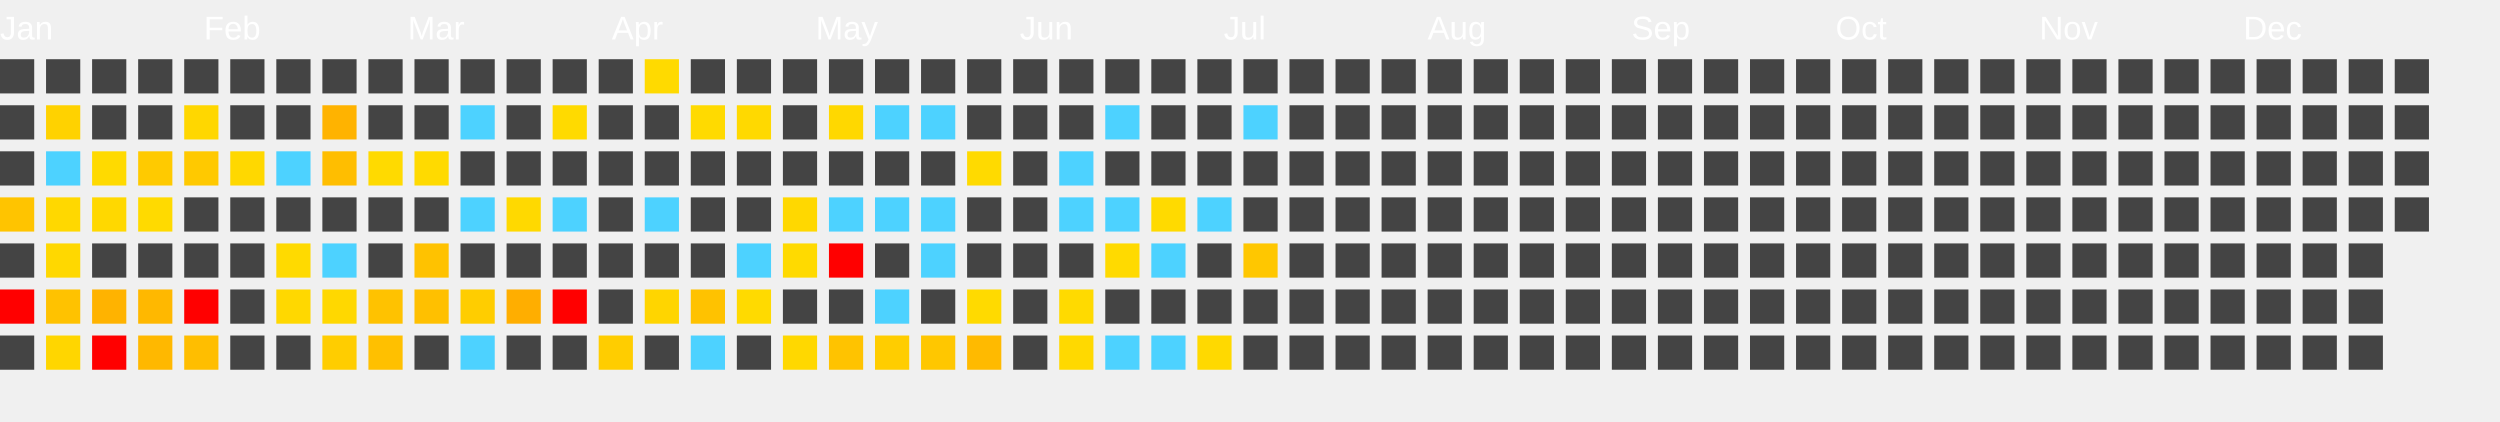
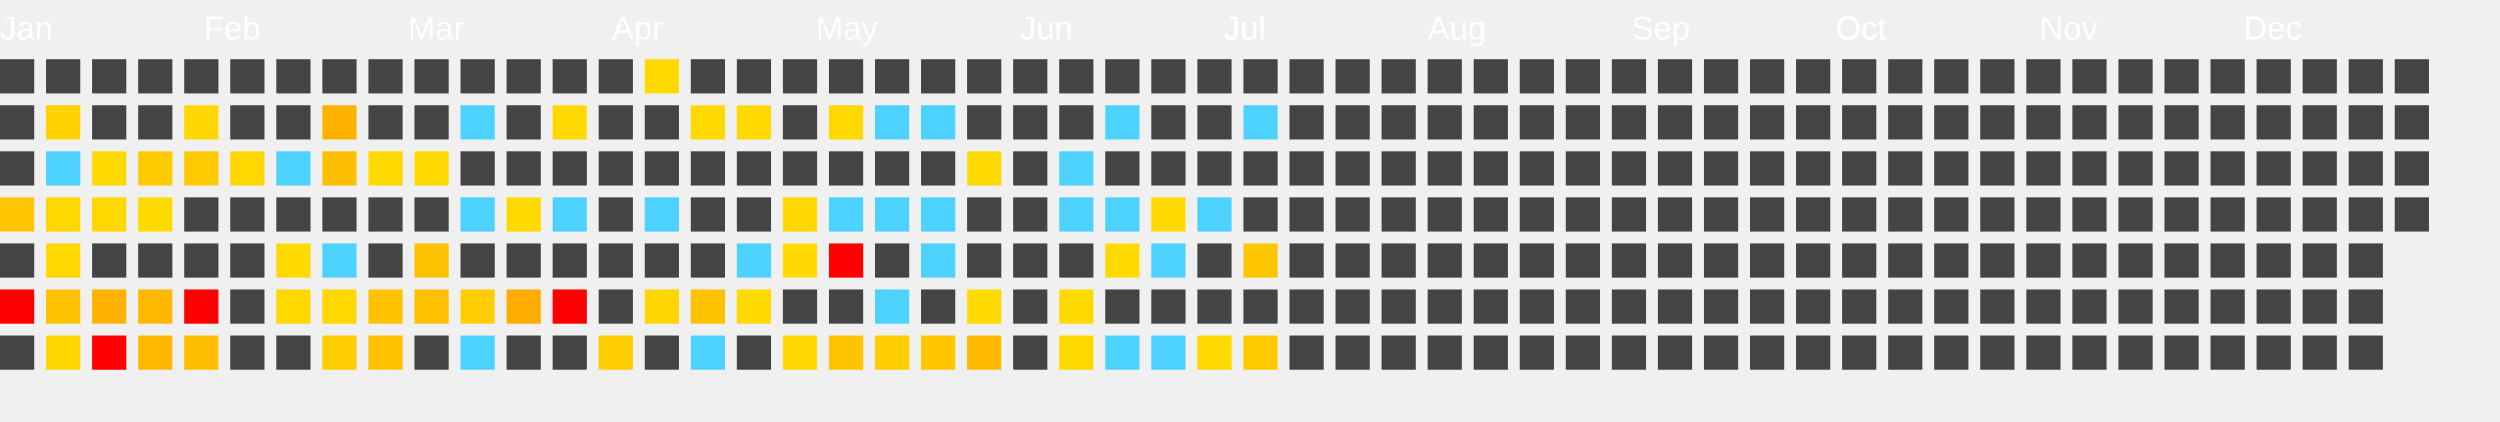
<svg xmlns="http://www.w3.org/2000/svg" baseProfile="full" height="32mm" version="1.1" viewBox="0,0,190,32" width="190mm">
  <defs />
  <rect fill="none" height="32" width="190" x="0" y="0" />
  <text fill="#FFFFFF" style="font-size:2.5px; font-family:Arial" x="0.0" y="3.0">Jan</text>
  <text fill="#FFFFFF" style="font-size:2.5px; font-family:Arial" x="15.5" y="3.0">Feb</text>
  <text fill="#FFFFFF" style="font-size:2.5px; font-family:Arial" x="31.0" y="3.0">Mar</text>
  <text fill="#FFFFFF" style="font-size:2.5px; font-family:Arial" x="46.5" y="3.0">Apr</text>
  <text fill="#FFFFFF" style="font-size:2.5px; font-family:Arial" x="62.0" y="3.0">May</text>
  <text fill="#FFFFFF" style="font-size:2.5px; font-family:Arial" x="77.5" y="3.0">Jun</text>
  <text fill="#FFFFFF" style="font-size:2.5px; font-family:Arial" x="93.0" y="3.0">Jul</text>
  <text fill="#FFFFFF" style="font-size:2.5px; font-family:Arial" x="108.5" y="3.0">Aug</text>
  <text fill="#FFFFFF" style="font-size:2.5px; font-family:Arial" x="124.0" y="3.0">Sep</text>
  <text fill="#FFFFFF" style="font-size:2.5px; font-family:Arial" x="139.5" y="3.0">Oct</text>
  <text fill="#FFFFFF" style="font-size:2.5px; font-family:Arial" x="155.0" y="3.0">Nov</text>
  <text fill="#FFFFFF" style="font-size:2.5px; font-family:Arial" x="170.5" y="3.0">Dec</text>
  <rect fill="#444444" height="2.6" width="2.6" x="0.0" y="4.5" />
  <rect fill="#444444" height="2.6" width="2.6" x="0.0" y="8.0" />
  <rect fill="#444444" height="2.6" width="2.6" x="0.0" y="11.5" />
  <rect fill="#ffc400" height="2.6" width="2.6" x="0.0" y="15.0" />
  <rect fill="#444444" height="2.6" width="2.6" x="0.0" y="18.5" />
  <rect fill="red" height="2.6" width="2.6" x="0.0" y="22.0" />
  <rect fill="#444444" height="2.6" width="2.6" x="0.0" y="25.5" />
  <rect fill="#444444" height="2.6" width="2.6" x="3.5" y="4.5" />
  <rect fill="#ffd200" height="2.6" width="2.6" x="3.5" y="8.0" />
  <rect fill="#4dd2ff" height="2.6" width="2.6" x="3.5" y="11.5" />
  <rect fill="#ffd800" height="2.6" width="2.6" x="3.5" y="15.0" />
  <rect fill="#ffd800" height="2.6" width="2.6" x="3.5" y="18.5" />
  <rect fill="#ffc200" height="2.6" width="2.6" x="3.5" y="22.0" />
  <rect fill="#ffd600" height="2.6" width="2.6" x="3.5" y="25.5" />
  <rect fill="#444444" height="2.6" width="2.6" x="7.0" y="4.5" />
  <rect fill="#444444" height="2.6" width="2.6" x="7.0" y="8.0" />
  <rect fill="#ffda00" height="2.6" width="2.6" x="7.0" y="11.5" />
  <rect fill="#ffd800" height="2.6" width="2.6" x="7.0" y="15.0" />
  <rect fill="#444444" height="2.6" width="2.6" x="7.0" y="18.5" />
  <rect fill="#ffb300" height="2.6" width="2.6" x="7.0" y="22.0" />
  <rect fill="red" height="2.6" width="2.6" x="7.0" y="25.5" />
  <rect fill="#444444" height="2.6" width="2.6" x="10.5" y="4.5" />
  <rect fill="#444444" height="2.6" width="2.6" x="10.5" y="8.0" />
  <rect fill="#ffca00" height="2.6" width="2.6" x="10.5" y="11.5" />
  <rect fill="#ffda00" height="2.6" width="2.6" x="10.5" y="15.0" />
  <rect fill="#444444" height="2.6" width="2.6" x="10.5" y="18.5" />
  <rect fill="#ffb800" height="2.6" width="2.6" x="10.5" y="22.0" />
  <rect fill="#ffb800" height="2.6" width="2.6" x="10.5" y="25.5" />
  <rect fill="#444444" height="2.6" width="2.6" x="14.0" y="4.5" />
  <rect fill="#ffd700" height="2.6" width="2.6" x="14.0" y="8.0" />
  <rect fill="#ffc900" height="2.6" width="2.6" x="14.0" y="11.5" />
  <rect fill="#444444" height="2.6" width="2.6" x="14.0" y="15.0" />
  <rect fill="#444444" height="2.6" width="2.6" x="14.0" y="18.5" />
  <rect fill="red" height="2.6" width="2.6" x="14.0" y="22.0" />
  <rect fill="#ffbe00" height="2.6" width="2.6" x="14.0" y="25.5" />
  <rect fill="#444444" height="2.6" width="2.6" x="17.5" y="4.5" />
  <rect fill="#444444" height="2.6" width="2.6" x="17.5" y="8.0" />
  <rect fill="#ffd800" height="2.6" width="2.6" x="17.5" y="11.5" />
  <rect fill="#444444" height="2.6" width="2.6" x="17.5" y="15.0" />
  <rect fill="#444444" height="2.6" width="2.6" x="17.5" y="18.5" />
  <rect fill="#444444" height="2.6" width="2.6" x="17.5" y="22.0" />
  <rect fill="#444444" height="2.6" width="2.6" x="17.5" y="25.5" />
  <rect fill="#444444" height="2.6" width="2.6" x="21.0" y="4.5" />
  <rect fill="#444444" height="2.6" width="2.6" x="21.0" y="8.0" />
  <rect fill="#4dd2ff" height="2.6" width="2.6" x="21.0" y="11.5" />
  <rect fill="#444444" height="2.6" width="2.6" x="21.0" y="15.0" />
  <rect fill="#ffda00" height="2.6" width="2.6" x="21.0" y="18.5" />
  <rect fill="#ffd800" height="2.6" width="2.6" x="21.0" y="22.0" />
  <rect fill="#444444" height="2.6" width="2.6" x="21.0" y="25.5" />
  <rect fill="#444444" height="2.6" width="2.6" x="24.5" y="4.5" />
  <rect fill="#ffb300" height="2.6" width="2.6" x="24.5" y="8.0" />
  <rect fill="#ffbe00" height="2.6" width="2.6" x="24.5" y="11.5" />
  <rect fill="#444444" height="2.6" width="2.6" x="24.5" y="15.0" />
  <rect fill="#4dd2ff" height="2.6" width="2.6" x="24.5" y="18.5" />
  <rect fill="#ffd800" height="2.6" width="2.6" x="24.5" y="22.0" />
  <rect fill="#ffcd00" height="2.6" width="2.6" x="24.5" y="25.5" />
  <rect fill="#444444" height="2.6" width="2.6" x="28.0" y="4.5" />
  <rect fill="#444444" height="2.6" width="2.6" x="28.0" y="8.0" />
  <rect fill="#ffda00" height="2.6" width="2.6" x="28.0" y="11.5" />
  <rect fill="#444444" height="2.6" width="2.6" x="28.0" y="15.0" />
  <rect fill="#444444" height="2.6" width="2.6" x="28.0" y="18.5" />
  <rect fill="#ffc200" height="2.6" width="2.6" x="28.0" y="22.0" />
  <rect fill="#ffc000" height="2.6" width="2.6" x="28.0" y="25.5" />
  <rect fill="#444444" height="2.6" width="2.6" x="31.5" y="4.5" />
  <rect fill="#444444" height="2.6" width="2.6" x="31.5" y="8.0" />
  <rect fill="#ffda00" height="2.6" width="2.6" x="31.5" y="11.5" />
  <rect fill="#444444" height="2.6" width="2.6" x="31.5" y="15.0" />
  <rect fill="#ffc200" height="2.6" width="2.6" x="31.5" y="18.5" />
  <rect fill="#ffc000" height="2.6" width="2.6" x="31.5" y="22.0" />
  <rect fill="#444444" height="2.6" width="2.6" x="31.5" y="25.5" />
  <rect fill="#444444" height="2.6" width="2.6" x="35.0" y="4.5" />
  <rect fill="#4dd2ff" height="2.6" width="2.6" x="35.0" y="8.0" />
  <rect fill="#444444" height="2.6" width="2.6" x="35.0" y="11.5" />
  <rect fill="#4dd2ff" height="2.6" width="2.6" x="35.0" y="15.0" />
  <rect fill="#444444" height="2.6" width="2.6" x="35.0" y="18.5" />
  <rect fill="#ffcd00" height="2.6" width="2.6" x="35.0" y="22.0" />
  <rect fill="#4dd2ff" height="2.6" width="2.6" x="35.0" y="25.5" />
  <rect fill="#444444" height="2.6" width="2.6" x="38.5" y="4.5" />
  <rect fill="#444444" height="2.6" width="2.6" x="38.5" y="8.0" />
  <rect fill="#444444" height="2.6" width="2.6" x="38.5" y="11.5" />
  <rect fill="#ffd900" height="2.6" width="2.6" x="38.5" y="15.0" />
  <rect fill="#444444" height="2.6" width="2.6" x="38.5" y="18.5" />
  <rect fill="#ffae00" height="2.6" width="2.6" x="38.5" y="22.0" />
  <rect fill="#444444" height="2.6" width="2.6" x="38.5" y="25.5" />
  <rect fill="#444444" height="2.6" width="2.6" x="42.0" y="4.5" />
  <rect fill="#ffda00" height="2.6" width="2.6" x="42.0" y="8.0" />
  <rect fill="#444444" height="2.6" width="2.6" x="42.0" y="11.5" />
  <rect fill="#4dd2ff" height="2.6" width="2.6" x="42.0" y="15.0" />
  <rect fill="#444444" height="2.6" width="2.6" x="42.0" y="18.5" />
  <rect fill="red" height="2.6" width="2.6" x="42.0" y="22.0" />
  <rect fill="#444444" height="2.6" width="2.6" x="42.0" y="25.5" />
  <rect fill="#444444" height="2.6" width="2.6" x="45.5" y="4.5" />
  <rect fill="#444444" height="2.6" width="2.6" x="45.5" y="8.0" />
  <rect fill="#444444" height="2.6" width="2.6" x="45.5" y="11.5" />
  <rect fill="#444444" height="2.6" width="2.6" x="45.5" y="15.0" />
  <rect fill="#444444" height="2.6" width="2.6" x="45.5" y="18.5" />
  <rect fill="#444444" height="2.6" width="2.6" x="45.5" y="22.0" />
  <rect fill="#ffcd00" height="2.6" width="2.6" x="45.5" y="25.5" />
  <rect fill="#ffda00" height="2.6" width="2.6" x="49.0" y="4.5" />
  <rect fill="#444444" height="2.6" width="2.6" x="49.0" y="8.0" />
  <rect fill="#444444" height="2.6" width="2.6" x="49.0" y="11.5" />
  <rect fill="#4dd2ff" height="2.6" width="2.6" x="49.0" y="15.0" />
  <rect fill="#444444" height="2.6" width="2.6" x="49.0" y="18.5" />
  <rect fill="#ffd500" height="2.6" width="2.6" x="49.0" y="22.0" />
  <rect fill="#444444" height="2.6" width="2.6" x="49.0" y="25.5" />
  <rect fill="#444444" height="2.6" width="2.6" x="52.5" y="4.5" />
  <rect fill="#ffda00" height="2.6" width="2.6" x="52.5" y="8.0" />
  <rect fill="#444444" height="2.6" width="2.6" x="52.5" y="11.5" />
  <rect fill="#444444" height="2.6" width="2.6" x="52.5" y="15.0" />
  <rect fill="#444444" height="2.6" width="2.6" x="52.5" y="18.5" />
  <rect fill="#ffc200" height="2.6" width="2.6" x="52.5" y="22.0" />
  <rect fill="#4dd2ff" height="2.6" width="2.6" x="52.5" y="25.5" />
  <rect fill="#444444" height="2.6" width="2.6" x="56.0" y="4.5" />
  <rect fill="#ffd900" height="2.6" width="2.6" x="56.0" y="8.0" />
  <rect fill="#444444" height="2.6" width="2.6" x="56.0" y="11.5" />
  <rect fill="#444444" height="2.6" width="2.6" x="56.0" y="15.0" />
  <rect fill="#4dd2ff" height="2.6" width="2.6" x="56.0" y="18.5" />
  <rect fill="#ffda00" height="2.6" width="2.6" x="56.0" y="22.0" />
  <rect fill="#444444" height="2.6" width="2.6" x="56.0" y="25.5" />
  <rect fill="#444444" height="2.6" width="2.6" x="59.5" y="4.5" />
  <rect fill="#444444" height="2.6" width="2.6" x="59.5" y="8.0" />
  <rect fill="#444444" height="2.6" width="2.6" x="59.5" y="11.5" />
  <rect fill="#ffd800" height="2.6" width="2.6" x="59.5" y="15.0" />
  <rect fill="#ffda00" height="2.6" width="2.6" x="59.5" y="18.5" />
  <rect fill="#444444" height="2.6" width="2.6" x="59.5" y="22.0" />
  <rect fill="#ffd800" height="2.6" width="2.6" x="59.5" y="25.5" />
  <rect fill="#444444" height="2.6" width="2.6" x="63.0" y="4.5" />
  <rect fill="#ffd800" height="2.6" width="2.6" x="63.0" y="8.0" />
  <rect fill="#444444" height="2.6" width="2.6" x="63.0" y="11.5" />
  <rect fill="#4dd2ff" height="2.6" width="2.6" x="63.0" y="15.0" />
  <rect fill="red" height="2.6" width="2.6" x="63.0" y="18.5" />
  <rect fill="#444444" height="2.6" width="2.6" x="63.0" y="22.0" />
  <rect fill="#ffc300" height="2.6" width="2.6" x="63.0" y="25.5" />
  <rect fill="#444444" height="2.6" width="2.6" x="66.5" y="4.5" />
  <rect fill="#4dd2ff" height="2.6" width="2.6" x="66.5" y="8.0" />
  <rect fill="#444444" height="2.6" width="2.6" x="66.5" y="11.5" />
  <rect fill="#4dd2ff" height="2.6" width="2.6" x="66.5" y="15.0" />
  <rect fill="#444444" height="2.6" width="2.6" x="66.5" y="18.5" />
  <rect fill="#4dd2ff" height="2.6" width="2.6" x="66.5" y="22.0" />
  <rect fill="#ffcd00" height="2.6" width="2.6" x="66.5" y="25.5" />
  <rect fill="#444444" height="2.6" width="2.6" x="70.0" y="4.5" />
  <rect fill="#4dd2ff" height="2.6" width="2.6" x="70.0" y="8.0" />
  <rect fill="#444444" height="2.6" width="2.6" x="70.0" y="11.5" />
  <rect fill="#4dd2ff" height="2.6" width="2.6" x="70.0" y="15.0" />
  <rect fill="#4dd2ff" height="2.6" width="2.6" x="70.0" y="18.5" />
  <rect fill="#444444" height="2.6" width="2.6" x="70.0" y="22.0" />
  <rect fill="#ffc700" height="2.6" width="2.6" x="70.0" y="25.5" />
  <rect fill="#444444" height="2.6" width="2.6" x="73.5" y="4.5" />
  <rect fill="#444444" height="2.6" width="2.6" x="73.5" y="8.0" />
  <rect fill="#ffda00" height="2.6" width="2.6" x="73.5" y="11.5" />
  <rect fill="#444444" height="2.6" width="2.6" x="73.5" y="15.0" />
  <rect fill="#444444" height="2.6" width="2.6" x="73.5" y="18.5" />
  <rect fill="#ffda00" height="2.6" width="2.6" x="73.5" y="22.0" />
  <rect fill="#ffba00" height="2.6" width="2.6" x="73.5" y="25.5" />
  <rect fill="#444444" height="2.6" width="2.6" x="77.0" y="4.5" />
  <rect fill="#444444" height="2.6" width="2.6" x="77.0" y="8.0" />
  <rect fill="#444444" height="2.6" width="2.6" x="77.0" y="11.5" />
  <rect fill="#444444" height="2.6" width="2.6" x="77.0" y="15.0" />
  <rect fill="#444444" height="2.6" width="2.6" x="77.0" y="18.5" />
  <rect fill="#444444" height="2.6" width="2.6" x="77.0" y="22.0" />
  <rect fill="#444444" height="2.6" width="2.6" x="77.0" y="25.5" />
  <rect fill="#444444" height="2.6" width="2.6" x="80.5" y="4.5" />
  <rect fill="#444444" height="2.6" width="2.6" x="80.5" y="8.0" />
  <rect fill="#4dd2ff" height="2.6" width="2.6" x="80.5" y="11.5" />
  <rect fill="#4dd2ff" height="2.6" width="2.6" x="80.5" y="15.0" />
  <rect fill="#444444" height="2.6" width="2.6" x="80.5" y="18.5" />
  <rect fill="#ffda00" height="2.6" width="2.6" x="80.5" y="22.0" />
  <rect fill="#ffd900" height="2.6" width="2.6" x="80.5" y="25.5" />
  <rect fill="#444444" height="2.6" width="2.6" x="84.0" y="4.5" />
  <rect fill="#4dd2ff" height="2.6" width="2.6" x="84.0" y="8.0" />
  <rect fill="#444444" height="2.6" width="2.6" x="84.0" y="11.5" />
  <rect fill="#4dd2ff" height="2.6" width="2.6" x="84.0" y="15.0" />
  <rect fill="#ffda00" height="2.6" width="2.6" x="84.0" y="18.5" />
  <rect fill="#444444" height="2.6" width="2.6" x="84.0" y="22.0" />
  <rect fill="#4dd2ff" height="2.6" width="2.6" x="84.0" y="25.5" />
  <rect fill="#444444" height="2.6" width="2.6" x="87.5" y="4.5" />
  <rect fill="#444444" height="2.6" width="2.6" x="87.5" y="8.0" />
  <rect fill="#444444" height="2.6" width="2.6" x="87.5" y="11.5" />
  <rect fill="#ffda00" height="2.6" width="2.6" x="87.5" y="15.0" />
  <rect fill="#4dd2ff" height="2.6" width="2.6" x="87.5" y="18.5" />
  <rect fill="#444444" height="2.6" width="2.6" x="87.5" y="22.0" />
  <rect fill="#4dd2ff" height="2.6" width="2.6" x="87.5" y="25.5" />
  <rect fill="#444444" height="2.6" width="2.6" x="91.0" y="4.5" />
  <rect fill="#444444" height="2.6" width="2.6" x="91.0" y="8.0" />
  <rect fill="#444444" height="2.6" width="2.6" x="91.0" y="11.5" />
  <rect fill="#4dd2ff" height="2.6" width="2.6" x="91.0" y="15.0" />
  <rect fill="#444444" height="2.6" width="2.6" x="91.0" y="18.5" />
  <rect fill="#444444" height="2.6" width="2.6" x="91.0" y="22.0" />
  <rect fill="#ffd900" height="2.6" width="2.6" x="91.0" y="25.5" />
  <rect fill="#444444" height="2.6" width="2.6" x="94.5" y="4.5" />
  <rect fill="#4dd2ff" height="2.6" width="2.6" x="94.5" y="8.0" />
  <rect fill="#444444" height="2.6" width="2.6" x="94.5" y="11.5" />
  <rect fill="#444444" height="2.6" width="2.6" x="94.5" y="15.0" />
  <rect fill="#ffc700" height="2.6" width="2.6" x="94.5" y="18.5" />
  <rect fill="#444444" height="2.6" width="2.6" x="94.5" y="22.0" />
-   <rect fill="#444444" height="2.6" width="2.6" x="94.5" y="25.5" />
+   <rect fill="#ffca00" height="2.6" width="2.6" x="94.5" y="25.5" />
  <rect fill="#444444" height="2.6" width="2.6" x="98.0" y="4.5" />
  <rect fill="#444444" height="2.6" width="2.6" x="98.0" y="8.0" />
  <rect fill="#444444" height="2.6" width="2.6" x="98.0" y="11.5" />
  <rect fill="#444444" height="2.6" width="2.6" x="98.0" y="15.0" />
  <rect fill="#444444" height="2.6" width="2.6" x="98.0" y="18.5" />
  <rect fill="#444444" height="2.6" width="2.6" x="98.0" y="22.0" />
  <rect fill="#444444" height="2.6" width="2.6" x="98.0" y="25.5" />
  <rect fill="#444444" height="2.6" width="2.6" x="101.5" y="4.5" />
  <rect fill="#444444" height="2.6" width="2.6" x="101.5" y="8.0" />
  <rect fill="#444444" height="2.6" width="2.6" x="101.5" y="11.5" />
  <rect fill="#444444" height="2.6" width="2.6" x="101.5" y="15.0" />
  <rect fill="#444444" height="2.6" width="2.6" x="101.5" y="18.5" />
  <rect fill="#444444" height="2.6" width="2.6" x="101.5" y="22.0" />
  <rect fill="#444444" height="2.6" width="2.6" x="101.5" y="25.5" />
  <rect fill="#444444" height="2.6" width="2.6" x="105.0" y="4.5" />
  <rect fill="#444444" height="2.6" width="2.6" x="105.0" y="8.0" />
  <rect fill="#444444" height="2.6" width="2.6" x="105.0" y="11.5" />
  <rect fill="#444444" height="2.6" width="2.6" x="105.0" y="15.0" />
  <rect fill="#444444" height="2.6" width="2.6" x="105.0" y="18.5" />
  <rect fill="#444444" height="2.6" width="2.6" x="105.0" y="22.0" />
  <rect fill="#444444" height="2.6" width="2.6" x="105.0" y="25.5" />
  <rect fill="#444444" height="2.6" width="2.6" x="108.5" y="4.5" />
  <rect fill="#444444" height="2.6" width="2.6" x="108.5" y="8.0" />
  <rect fill="#444444" height="2.6" width="2.6" x="108.5" y="11.5" />
  <rect fill="#444444" height="2.6" width="2.6" x="108.5" y="15.0" />
  <rect fill="#444444" height="2.6" width="2.6" x="108.5" y="18.5" />
  <rect fill="#444444" height="2.6" width="2.6" x="108.5" y="22.0" />
  <rect fill="#444444" height="2.6" width="2.6" x="108.5" y="25.5" />
  <rect fill="#444444" height="2.6" width="2.6" x="112.0" y="4.5" />
  <rect fill="#444444" height="2.6" width="2.6" x="112.0" y="8.0" />
  <rect fill="#444444" height="2.6" width="2.6" x="112.0" y="11.5" />
  <rect fill="#444444" height="2.6" width="2.6" x="112.0" y="15.0" />
  <rect fill="#444444" height="2.6" width="2.6" x="112.0" y="18.5" />
  <rect fill="#444444" height="2.6" width="2.6" x="112.0" y="22.0" />
  <rect fill="#444444" height="2.6" width="2.6" x="112.0" y="25.5" />
  <rect fill="#444444" height="2.6" width="2.6" x="115.5" y="4.5" />
  <rect fill="#444444" height="2.6" width="2.6" x="115.5" y="8.0" />
  <rect fill="#444444" height="2.6" width="2.6" x="115.5" y="11.5" />
  <rect fill="#444444" height="2.6" width="2.6" x="115.5" y="15.0" />
  <rect fill="#444444" height="2.6" width="2.6" x="115.5" y="18.5" />
  <rect fill="#444444" height="2.6" width="2.6" x="115.5" y="22.0" />
  <rect fill="#444444" height="2.6" width="2.6" x="115.5" y="25.5" />
  <rect fill="#444444" height="2.6" width="2.6" x="119.0" y="4.5" />
  <rect fill="#444444" height="2.6" width="2.6" x="119.0" y="8.0" />
  <rect fill="#444444" height="2.6" width="2.6" x="119.0" y="11.5" />
  <rect fill="#444444" height="2.6" width="2.6" x="119.0" y="15.0" />
  <rect fill="#444444" height="2.6" width="2.6" x="119.0" y="18.5" />
  <rect fill="#444444" height="2.6" width="2.6" x="119.0" y="22.0" />
  <rect fill="#444444" height="2.6" width="2.6" x="119.0" y="25.5" />
  <rect fill="#444444" height="2.6" width="2.6" x="122.5" y="4.5" />
  <rect fill="#444444" height="2.6" width="2.6" x="122.5" y="8.0" />
  <rect fill="#444444" height="2.6" width="2.6" x="122.5" y="11.5" />
  <rect fill="#444444" height="2.6" width="2.6" x="122.5" y="15.0" />
  <rect fill="#444444" height="2.6" width="2.6" x="122.5" y="18.5" />
  <rect fill="#444444" height="2.6" width="2.6" x="122.5" y="22.0" />
  <rect fill="#444444" height="2.6" width="2.6" x="122.5" y="25.5" />
  <rect fill="#444444" height="2.6" width="2.6" x="126.0" y="4.5" />
  <rect fill="#444444" height="2.6" width="2.6" x="126.0" y="8.0" />
  <rect fill="#444444" height="2.6" width="2.6" x="126.0" y="11.5" />
  <rect fill="#444444" height="2.6" width="2.6" x="126.0" y="15.0" />
  <rect fill="#444444" height="2.6" width="2.6" x="126.0" y="18.5" />
  <rect fill="#444444" height="2.6" width="2.6" x="126.0" y="22.0" />
  <rect fill="#444444" height="2.6" width="2.6" x="126.0" y="25.5" />
  <rect fill="#444444" height="2.6" width="2.6" x="129.5" y="4.5" />
  <rect fill="#444444" height="2.6" width="2.6" x="129.5" y="8.0" />
  <rect fill="#444444" height="2.6" width="2.6" x="129.5" y="11.5" />
  <rect fill="#444444" height="2.6" width="2.6" x="129.5" y="15.0" />
  <rect fill="#444444" height="2.6" width="2.6" x="129.5" y="18.5" />
  <rect fill="#444444" height="2.6" width="2.6" x="129.5" y="22.0" />
  <rect fill="#444444" height="2.6" width="2.6" x="129.5" y="25.5" />
  <rect fill="#444444" height="2.6" width="2.6" x="133.0" y="4.5" />
  <rect fill="#444444" height="2.6" width="2.6" x="133.0" y="8.0" />
  <rect fill="#444444" height="2.6" width="2.6" x="133.0" y="11.5" />
  <rect fill="#444444" height="2.6" width="2.6" x="133.0" y="15.0" />
  <rect fill="#444444" height="2.6" width="2.6" x="133.0" y="18.5" />
  <rect fill="#444444" height="2.6" width="2.6" x="133.0" y="22.0" />
  <rect fill="#444444" height="2.6" width="2.6" x="133.0" y="25.5" />
  <rect fill="#444444" height="2.6" width="2.6" x="136.5" y="4.5" />
  <rect fill="#444444" height="2.6" width="2.6" x="136.5" y="8.0" />
  <rect fill="#444444" height="2.6" width="2.6" x="136.5" y="11.5" />
  <rect fill="#444444" height="2.6" width="2.6" x="136.5" y="15.0" />
  <rect fill="#444444" height="2.6" width="2.6" x="136.5" y="18.5" />
  <rect fill="#444444" height="2.6" width="2.6" x="136.5" y="22.0" />
  <rect fill="#444444" height="2.6" width="2.6" x="136.5" y="25.5" />
  <rect fill="#444444" height="2.6" width="2.6" x="140.0" y="4.5" />
  <rect fill="#444444" height="2.6" width="2.6" x="140.0" y="8.0" />
  <rect fill="#444444" height="2.6" width="2.6" x="140.0" y="11.5" />
  <rect fill="#444444" height="2.6" width="2.6" x="140.0" y="15.0" />
  <rect fill="#444444" height="2.6" width="2.6" x="140.0" y="18.5" />
  <rect fill="#444444" height="2.6" width="2.6" x="140.0" y="22.0" />
  <rect fill="#444444" height="2.6" width="2.6" x="140.0" y="25.5" />
  <rect fill="#444444" height="2.6" width="2.6" x="143.5" y="4.5" />
  <rect fill="#444444" height="2.6" width="2.6" x="143.5" y="8.0" />
  <rect fill="#444444" height="2.6" width="2.6" x="143.5" y="11.5" />
  <rect fill="#444444" height="2.6" width="2.6" x="143.5" y="15.0" />
  <rect fill="#444444" height="2.6" width="2.6" x="143.5" y="18.5" />
  <rect fill="#444444" height="2.6" width="2.6" x="143.5" y="22.0" />
  <rect fill="#444444" height="2.6" width="2.6" x="143.5" y="25.5" />
  <rect fill="#444444" height="2.6" width="2.6" x="147.0" y="4.5" />
  <rect fill="#444444" height="2.6" width="2.6" x="147.0" y="8.0" />
  <rect fill="#444444" height="2.6" width="2.6" x="147.0" y="11.5" />
  <rect fill="#444444" height="2.6" width="2.6" x="147.0" y="15.0" />
  <rect fill="#444444" height="2.6" width="2.6" x="147.0" y="18.5" />
  <rect fill="#444444" height="2.6" width="2.6" x="147.0" y="22.0" />
  <rect fill="#444444" height="2.6" width="2.6" x="147.0" y="25.5" />
  <rect fill="#444444" height="2.6" width="2.6" x="150.5" y="4.5" />
  <rect fill="#444444" height="2.6" width="2.6" x="150.5" y="8.0" />
  <rect fill="#444444" height="2.6" width="2.6" x="150.5" y="11.5" />
  <rect fill="#444444" height="2.6" width="2.6" x="150.5" y="15.0" />
  <rect fill="#444444" height="2.6" width="2.6" x="150.5" y="18.5" />
  <rect fill="#444444" height="2.6" width="2.6" x="150.5" y="22.0" />
  <rect fill="#444444" height="2.6" width="2.6" x="150.5" y="25.5" />
  <rect fill="#444444" height="2.6" width="2.6" x="154.0" y="4.5" />
  <rect fill="#444444" height="2.6" width="2.6" x="154.0" y="8.0" />
  <rect fill="#444444" height="2.6" width="2.6" x="154.0" y="11.5" />
  <rect fill="#444444" height="2.6" width="2.6" x="154.0" y="15.0" />
  <rect fill="#444444" height="2.6" width="2.6" x="154.0" y="18.5" />
  <rect fill="#444444" height="2.6" width="2.6" x="154.0" y="22.0" />
  <rect fill="#444444" height="2.6" width="2.6" x="154.0" y="25.5" />
  <rect fill="#444444" height="2.6" width="2.6" x="157.5" y="4.5" />
  <rect fill="#444444" height="2.6" width="2.6" x="157.5" y="8.0" />
  <rect fill="#444444" height="2.6" width="2.6" x="157.5" y="11.5" />
  <rect fill="#444444" height="2.6" width="2.6" x="157.5" y="15.0" />
  <rect fill="#444444" height="2.6" width="2.6" x="157.5" y="18.5" />
  <rect fill="#444444" height="2.6" width="2.6" x="157.5" y="22.0" />
  <rect fill="#444444" height="2.6" width="2.6" x="157.5" y="25.5" />
  <rect fill="#444444" height="2.6" width="2.6" x="161.0" y="4.5" />
  <rect fill="#444444" height="2.6" width="2.6" x="161.0" y="8.0" />
  <rect fill="#444444" height="2.6" width="2.6" x="161.0" y="11.5" />
  <rect fill="#444444" height="2.6" width="2.6" x="161.0" y="15.0" />
  <rect fill="#444444" height="2.6" width="2.6" x="161.0" y="18.5" />
  <rect fill="#444444" height="2.6" width="2.6" x="161.0" y="22.0" />
  <rect fill="#444444" height="2.6" width="2.6" x="161.0" y="25.5" />
  <rect fill="#444444" height="2.6" width="2.6" x="164.5" y="4.5" />
  <rect fill="#444444" height="2.6" width="2.6" x="164.5" y="8.0" />
  <rect fill="#444444" height="2.6" width="2.6" x="164.5" y="11.5" />
  <rect fill="#444444" height="2.6" width="2.6" x="164.5" y="15.0" />
  <rect fill="#444444" height="2.6" width="2.6" x="164.5" y="18.5" />
  <rect fill="#444444" height="2.6" width="2.6" x="164.5" y="22.0" />
  <rect fill="#444444" height="2.6" width="2.6" x="164.5" y="25.5" />
  <rect fill="#444444" height="2.6" width="2.6" x="168.0" y="4.5" />
  <rect fill="#444444" height="2.6" width="2.6" x="168.0" y="8.0" />
  <rect fill="#444444" height="2.6" width="2.6" x="168.0" y="11.5" />
  <rect fill="#444444" height="2.6" width="2.6" x="168.0" y="15.0" />
  <rect fill="#444444" height="2.6" width="2.6" x="168.0" y="18.5" />
  <rect fill="#444444" height="2.6" width="2.6" x="168.0" y="22.0" />
  <rect fill="#444444" height="2.6" width="2.6" x="168.0" y="25.5" />
  <rect fill="#444444" height="2.6" width="2.6" x="171.5" y="4.5" />
  <rect fill="#444444" height="2.6" width="2.6" x="171.5" y="8.0" />
  <rect fill="#444444" height="2.6" width="2.6" x="171.5" y="11.5" />
  <rect fill="#444444" height="2.6" width="2.6" x="171.5" y="15.0" />
  <rect fill="#444444" height="2.6" width="2.6" x="171.5" y="18.5" />
  <rect fill="#444444" height="2.6" width="2.6" x="171.5" y="22.0" />
  <rect fill="#444444" height="2.6" width="2.6" x="171.5" y="25.5" />
  <rect fill="#444444" height="2.6" width="2.6" x="175.0" y="4.5" />
  <rect fill="#444444" height="2.6" width="2.6" x="175.0" y="8.0" />
  <rect fill="#444444" height="2.6" width="2.6" x="175.0" y="11.5" />
  <rect fill="#444444" height="2.6" width="2.6" x="175.0" y="15.0" />
  <rect fill="#444444" height="2.6" width="2.6" x="175.0" y="18.5" />
  <rect fill="#444444" height="2.6" width="2.6" x="175.0" y="22.0" />
  <rect fill="#444444" height="2.6" width="2.6" x="175.0" y="25.5" />
  <rect fill="#444444" height="2.6" width="2.6" x="178.5" y="4.5" />
  <rect fill="#444444" height="2.6" width="2.6" x="178.5" y="8.0" />
  <rect fill="#444444" height="2.6" width="2.6" x="178.5" y="11.5" />
  <rect fill="#444444" height="2.6" width="2.6" x="178.5" y="15.0" />
  <rect fill="#444444" height="2.6" width="2.6" x="178.5" y="18.5" />
  <rect fill="#444444" height="2.6" width="2.6" x="178.5" y="22.0" />
  <rect fill="#444444" height="2.6" width="2.6" x="178.5" y="25.5" />
  <rect fill="#444444" height="2.6" width="2.6" x="182.0" y="4.5" />
  <rect fill="#444444" height="2.6" width="2.6" x="182.0" y="8.0" />
  <rect fill="#444444" height="2.6" width="2.6" x="182.0" y="11.5" />
  <rect fill="#444444" height="2.6" width="2.6" x="182.0" y="15.0" />
</svg>
